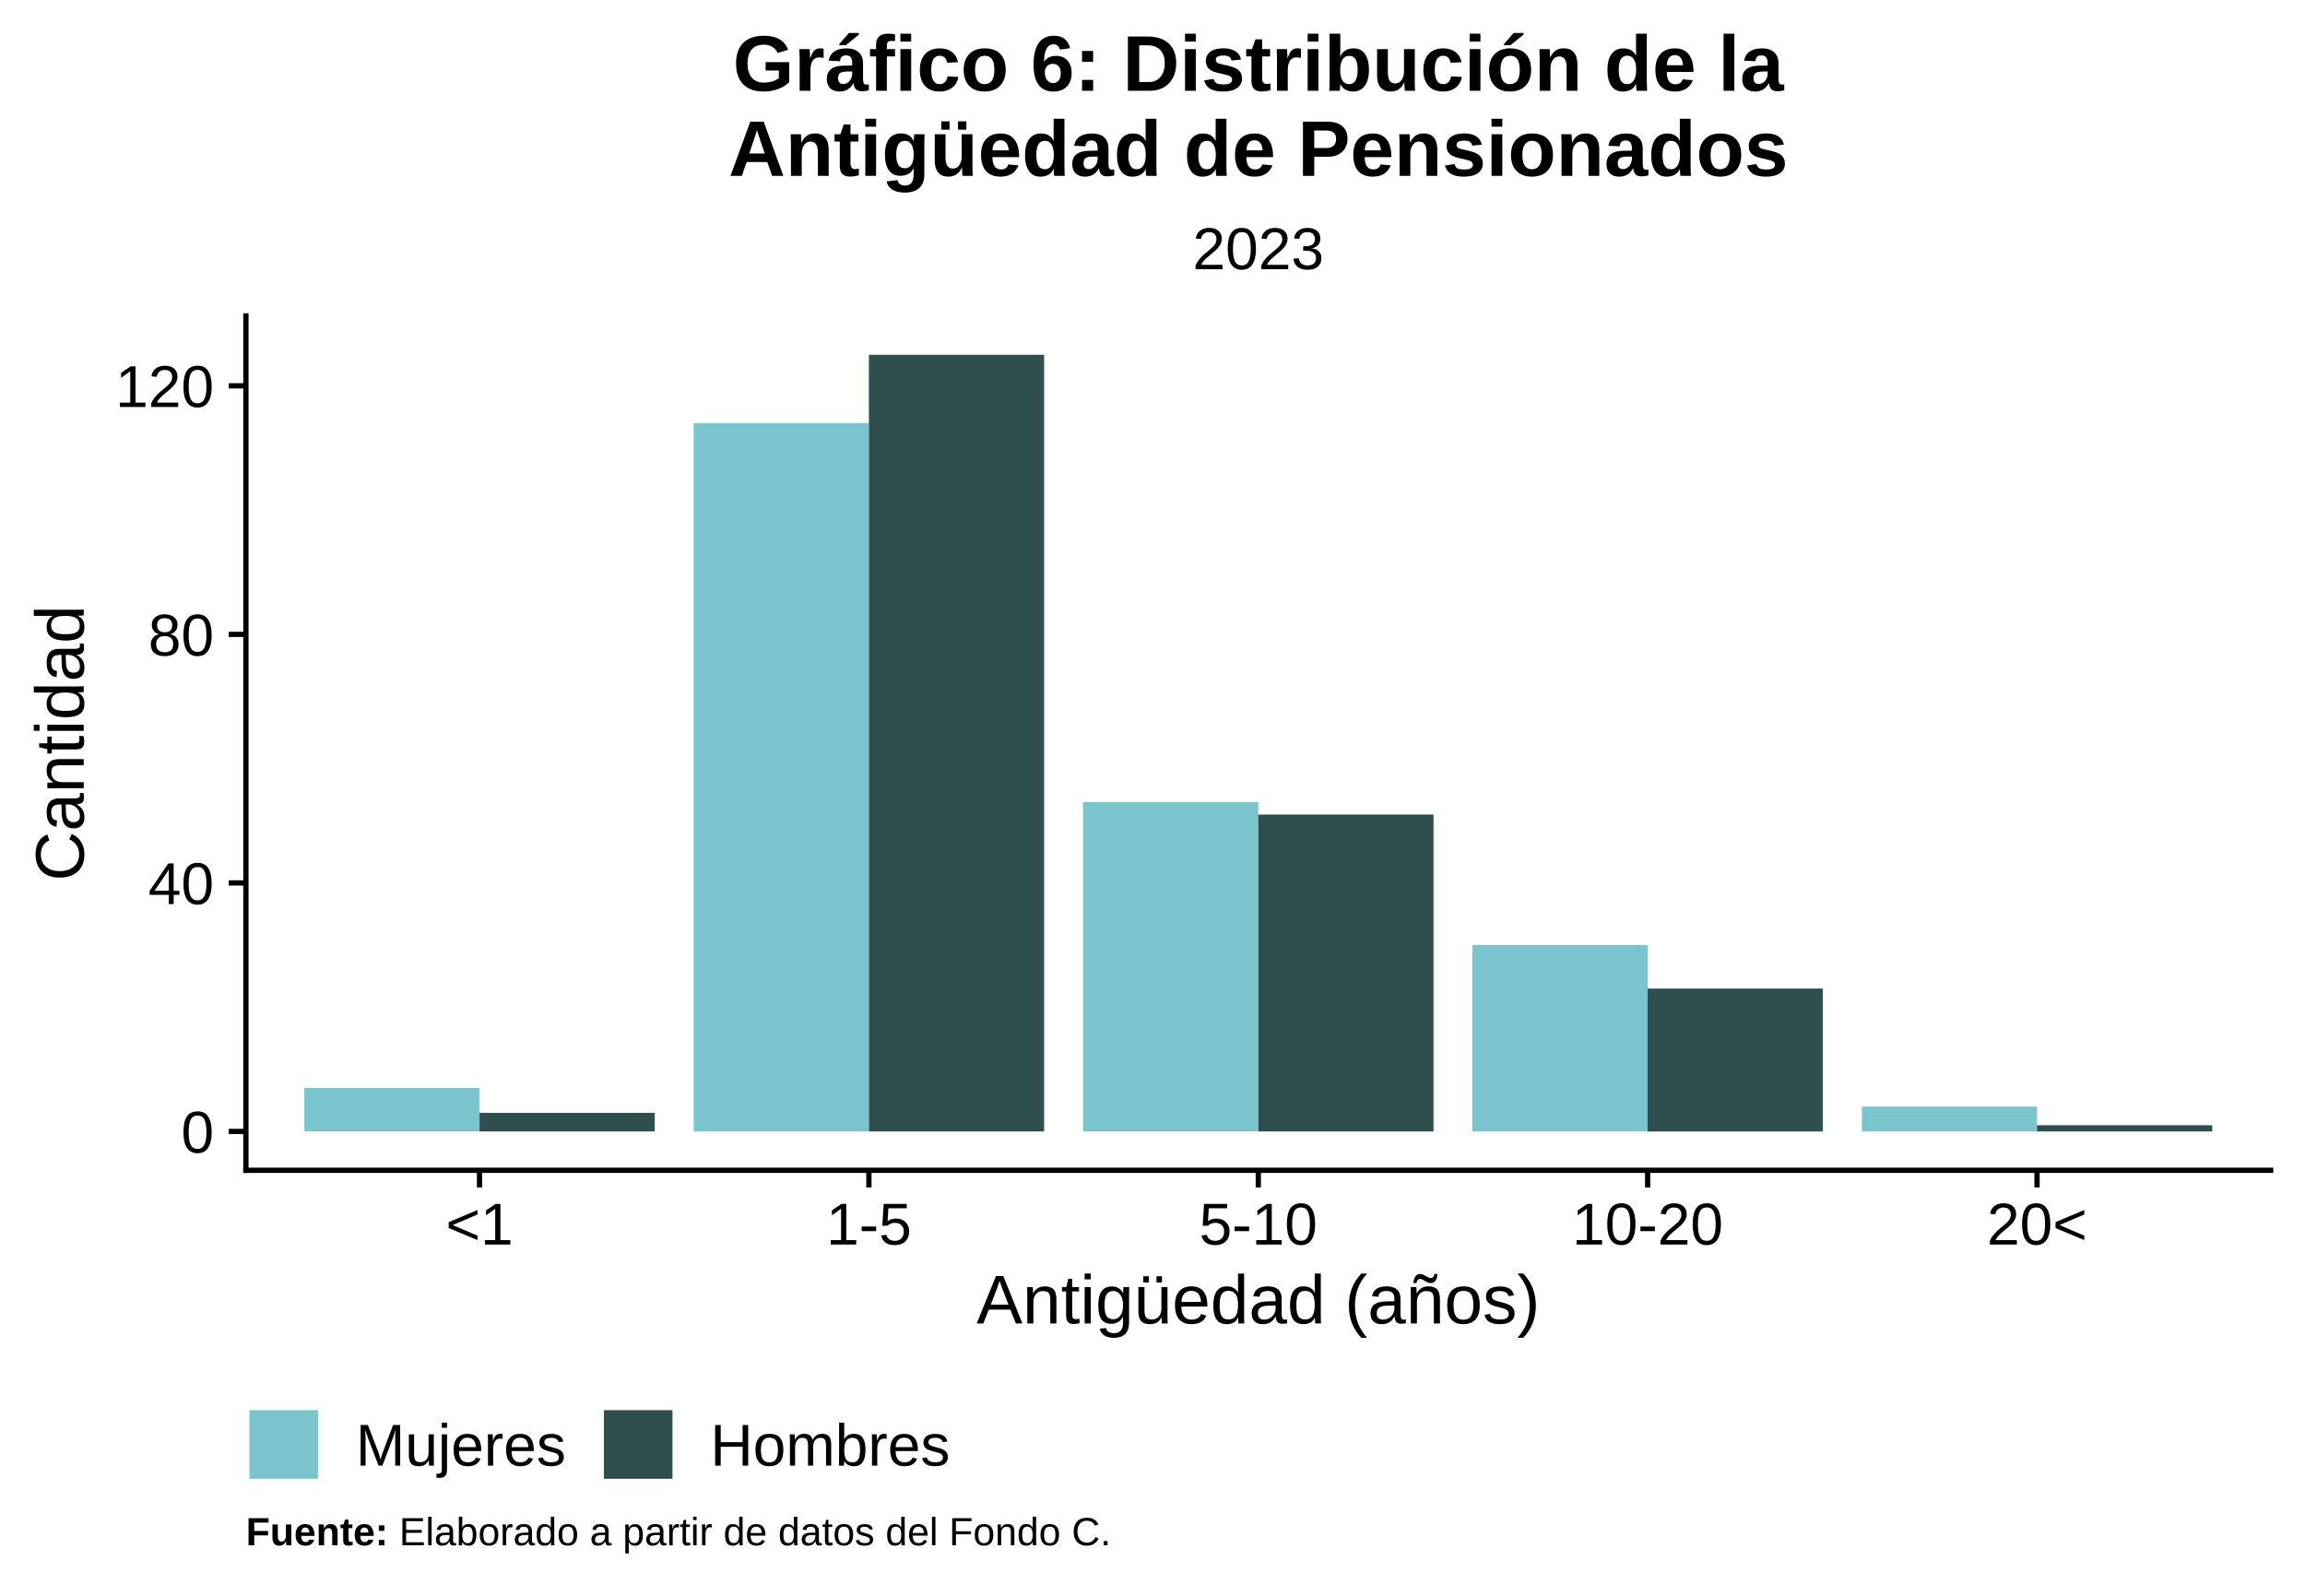
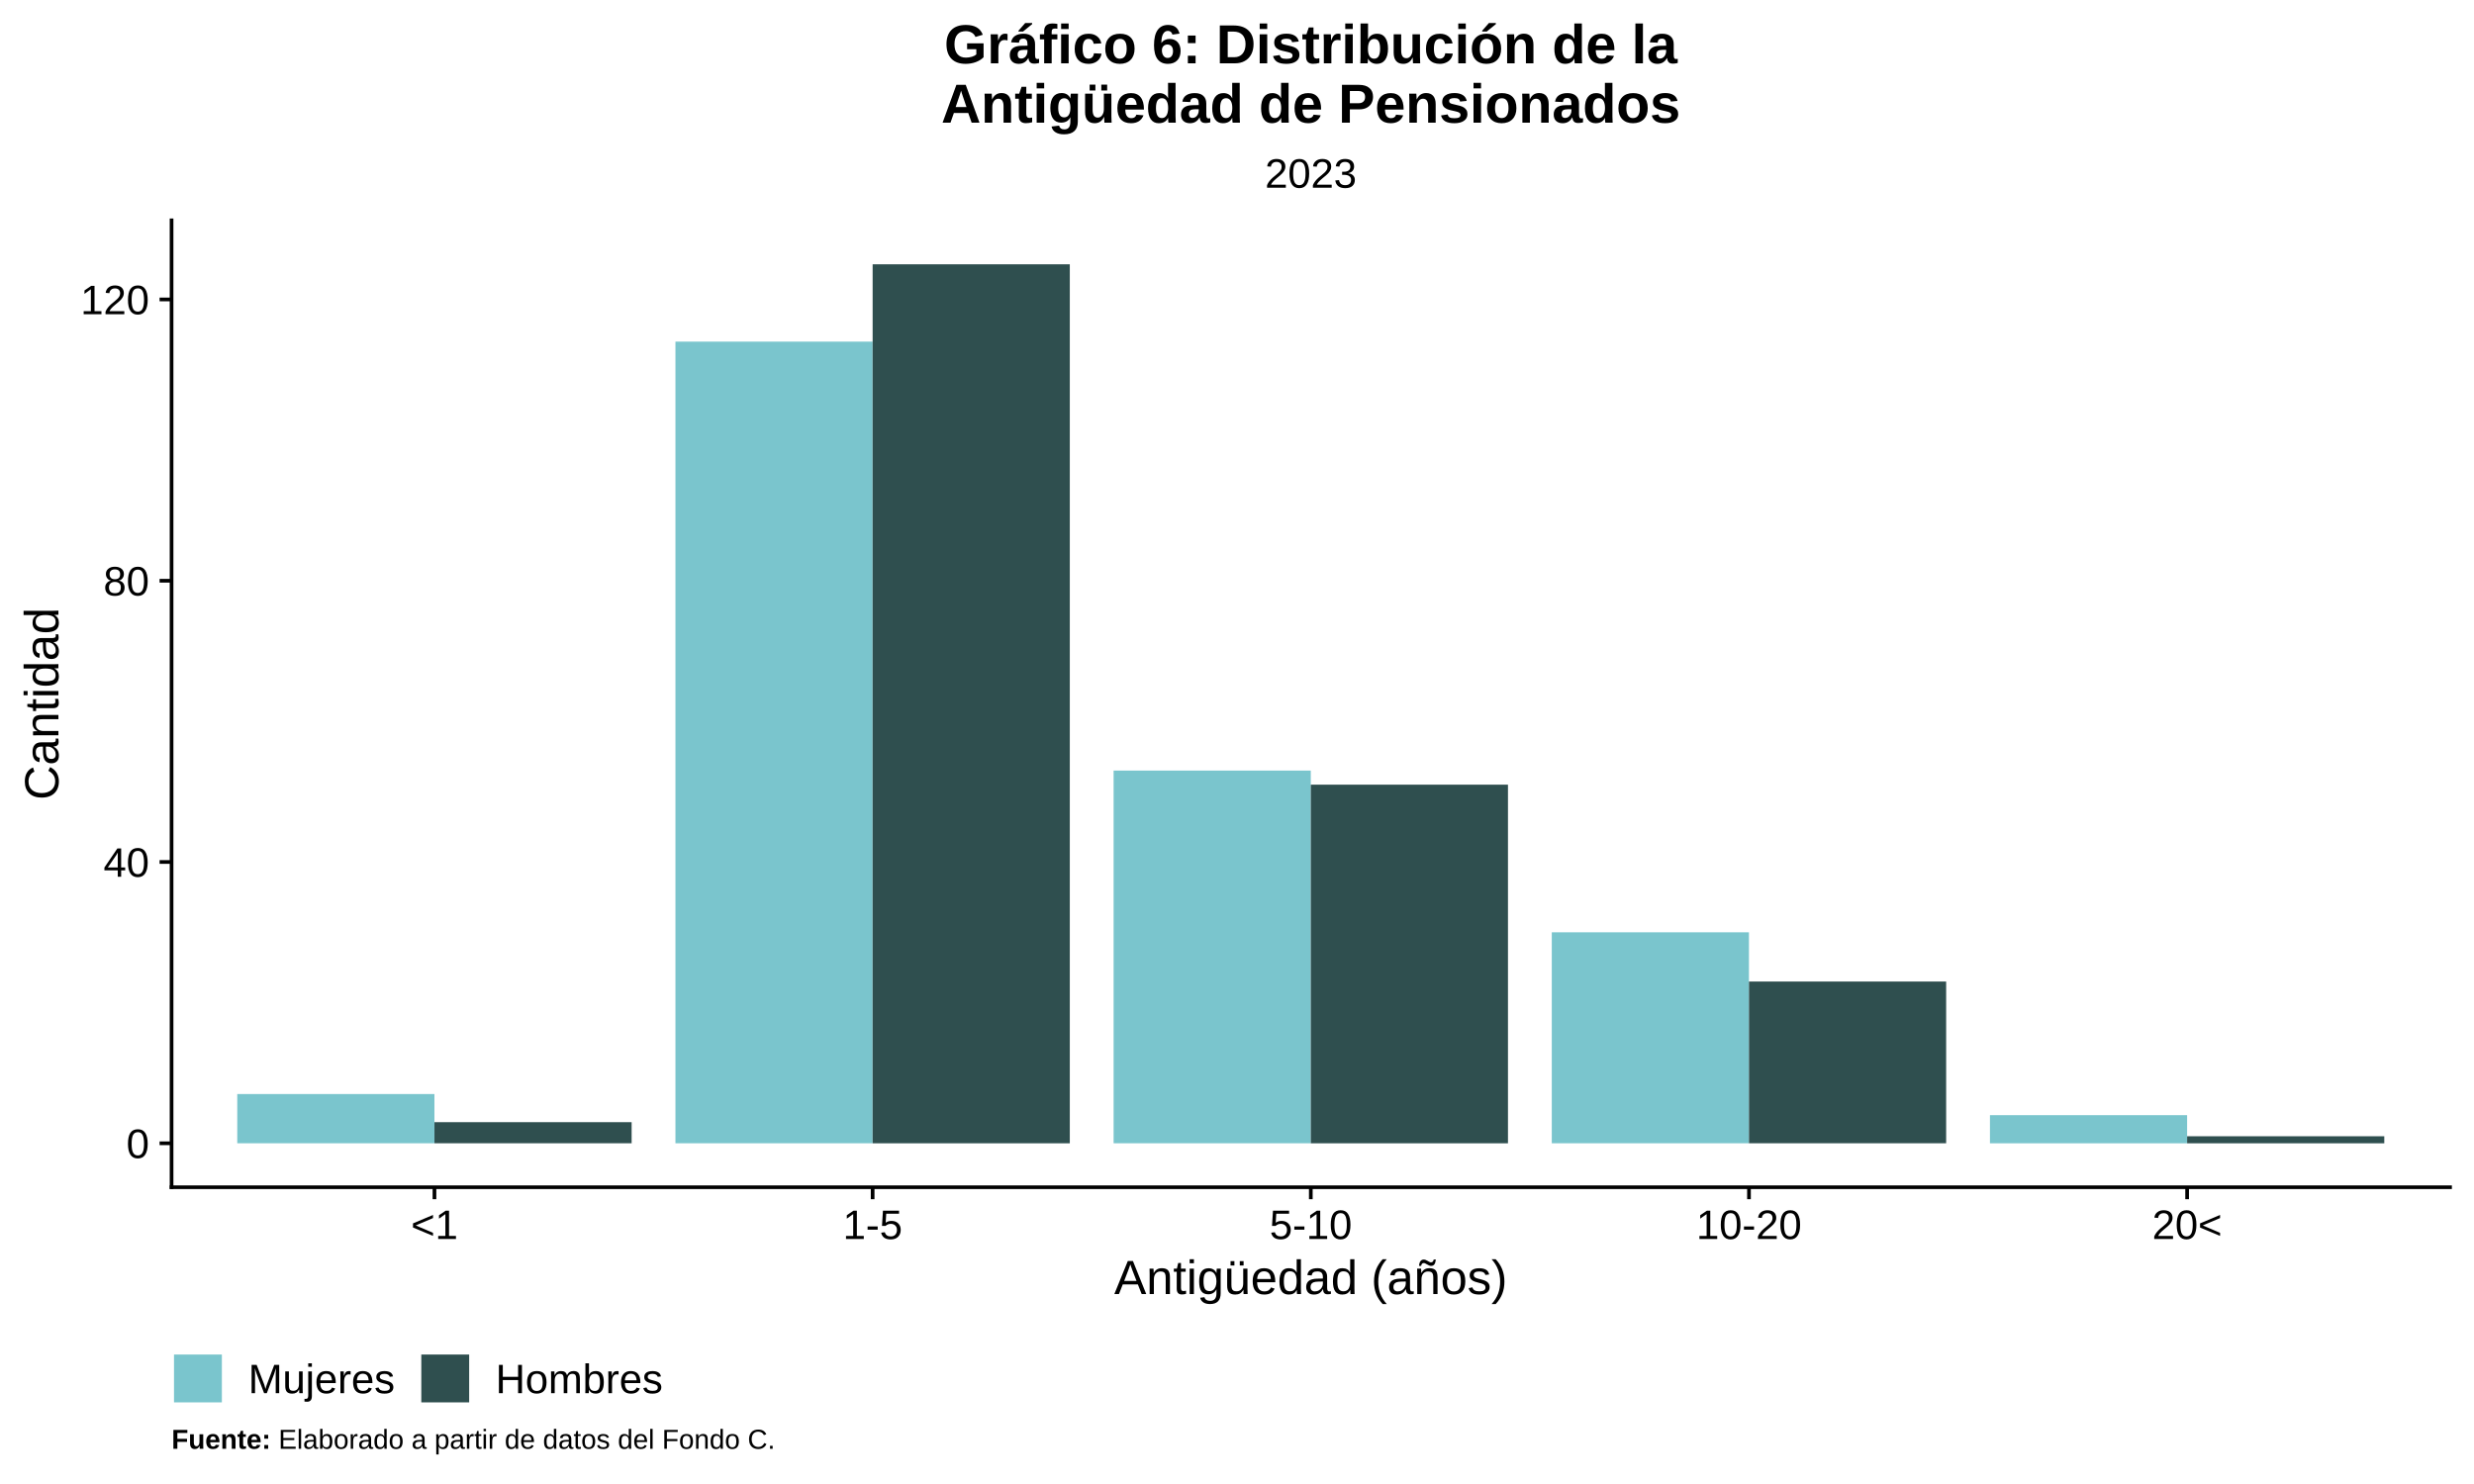
- <svg xmlns="http://www.w3.org/2000/svg" class="svglite" width="468.00pt" height="324.00pt" viewBox="0 0 468.00 324.00">
+ <svg xmlns="http://www.w3.org/2000/svg" class="svglite" width="720.00pt" height="432.00pt" viewBox="0 0 720.00 432.00">
  <defs>
    <style type="text/css">
    .svglite line, .svglite polyline, .svglite polygon, .svglite path, .svglite rect, .svglite circle {
      fill: none;
      stroke: #000000;
      stroke-linecap: round;
      stroke-linejoin: round;
      stroke-miterlimit: 10.00;
    }
    .svglite text {
      white-space: pre;
    }
  </style>
  </defs>
  <rect width="100%" height="100%" style="stroke: none; fill: none;" />
  <defs>
-     <clipPath id="cpMC4wMHw0NjguMDB8MC4wMHwzMjQuMDA=">
-       <rect x="0.00" y="0.00" width="468.00" height="324.00" />
+     <clipPath id="cpMC4wMHw3MjAuMDB8MC4wMHw0MzIuMDA=">
+       <rect x="0.00" y="0.00" width="720.00" height="432.00" />
    </clipPath>
  </defs>
-   <g clip-path="url(#cpMC4wMHw0NjguMDB8MC4wMHwzMjQuMDA=)">
+   <g clip-path="url(#cpMC4wMHw3MjAuMDB8MC4wMHw0MzIuMDA=)">
</g>
  <defs>
-     <clipPath id="cpNDkuOTN8NDYxLjAzfDY0LjE0fDIzNy42MQ==">
-       <rect x="49.93" y="64.14" width="411.10" height="173.46" />
+     <clipPath id="cpNDkuOTN8NzEzLjAzfDY0LjE0fDM0NS42MQ==">
+       <rect x="49.93" y="64.14" width="663.10" height="281.46" />
    </clipPath>
  </defs>
-   <g clip-path="url(#cpNDkuOTN8NDYxLjAzfDY0LjE0fDIzNy42MQ==)">
-     <rect x="61.79" y="220.89" width="35.58" height="8.83" style="stroke-width: 1.07; stroke: none; stroke-linecap: butt; stroke-linejoin: miter; fill: #7AC5CD;" />
-     <rect x="97.36" y="225.94" width="35.58" height="3.78" style="stroke-width: 1.07; stroke: none; stroke-linecap: butt; stroke-linejoin: miter; fill: #2F4F4F;" />
-     <rect x="140.84" y="85.91" width="35.58" height="143.82" style="stroke-width: 1.07; stroke: none; stroke-linecap: butt; stroke-linejoin: miter; fill: #7AC5CD;" />
-     <rect x="176.42" y="72.03" width="35.58" height="157.69" style="stroke-width: 1.07; stroke: none; stroke-linecap: butt; stroke-linejoin: miter; fill: #2F4F4F;" />
-     <rect x="219.90" y="162.86" width="35.58" height="66.86" style="stroke-width: 1.07; stroke: none; stroke-linecap: butt; stroke-linejoin: miter; fill: #7AC5CD;" />
-     <rect x="255.48" y="165.38" width="35.58" height="64.34" style="stroke-width: 1.07; stroke: none; stroke-linecap: butt; stroke-linejoin: miter; fill: #2F4F4F;" />
-     <rect x="298.96" y="191.88" width="35.58" height="37.85" style="stroke-width: 1.07; stroke: none; stroke-linecap: butt; stroke-linejoin: miter; fill: #7AC5CD;" />
-     <rect x="334.53" y="200.71" width="35.58" height="29.02" style="stroke-width: 1.07; stroke: none; stroke-linecap: butt; stroke-linejoin: miter; fill: #2F4F4F;" />
-     <rect x="378.02" y="224.68" width="35.58" height="5.05" style="stroke-width: 1.07; stroke: none; stroke-linecap: butt; stroke-linejoin: miter; fill: #7AC5CD;" />
-     <rect x="413.59" y="228.46" width="35.58" height="1.26" style="stroke-width: 1.07; stroke: none; stroke-linecap: butt; stroke-linejoin: miter; fill: #2F4F4F;" />
+   <g clip-path="url(#cpNDkuOTN8NzEzLjAzfDY0LjE0fDM0NS42MQ==)">
+     <rect x="69.05" y="318.48" width="57.38" height="14.33" style="stroke-width: 1.07; stroke: none; stroke-linecap: butt; stroke-linejoin: miter; fill: #7AC5CD;" />
+     <rect x="126.44" y="326.67" width="57.38" height="6.14" style="stroke-width: 1.07; stroke: none; stroke-linecap: butt; stroke-linejoin: miter; fill: #2F4F4F;" />
+     <rect x="196.57" y="99.45" width="57.38" height="233.36" style="stroke-width: 1.07; stroke: none; stroke-linecap: butt; stroke-linejoin: miter; fill: #7AC5CD;" />
+     <rect x="253.96" y="76.94" width="57.38" height="255.88" style="stroke-width: 1.07; stroke: none; stroke-linecap: butt; stroke-linejoin: miter; fill: #2F4F4F;" />
+     <rect x="324.09" y="224.32" width="57.38" height="108.49" style="stroke-width: 1.07; stroke: none; stroke-linecap: butt; stroke-linejoin: miter; fill: #7AC5CD;" />
+     <rect x="381.48" y="228.42" width="57.38" height="104.40" style="stroke-width: 1.07; stroke: none; stroke-linecap: butt; stroke-linejoin: miter; fill: #2F4F4F;" />
+     <rect x="451.61" y="271.40" width="57.38" height="61.41" style="stroke-width: 1.07; stroke: none; stroke-linecap: butt; stroke-linejoin: miter; fill: #7AC5CD;" />
+     <rect x="509.00" y="285.73" width="57.38" height="47.08" style="stroke-width: 1.07; stroke: none; stroke-linecap: butt; stroke-linejoin: miter; fill: #2F4F4F;" />
+     <rect x="579.13" y="324.63" width="57.38" height="8.19" style="stroke-width: 1.07; stroke: none; stroke-linecap: butt; stroke-linejoin: miter; fill: #7AC5CD;" />
+     <rect x="636.51" y="330.77" width="57.38" height="2.05" style="stroke-width: 1.07; stroke: none; stroke-linecap: butt; stroke-linejoin: miter; fill: #2F4F4F;" />
  </g>
-   <g clip-path="url(#cpMC4wMHw0NjguMDB8MC4wMHwzMjQuMDA=)">
-     <polyline points="49.93,237.61 49.93,64.14 " style="stroke-width: 1.07; stroke-linecap: square;" />
-     <text x="43.45" y="234.02" text-anchor="end" style="font-size: 12.00px; font-family: &quot;Arial&quot;;" textLength="6.67px" lengthAdjust="spacingAndGlyphs">0</text>
-     <text x="43.45" y="183.56" text-anchor="end" style="font-size: 12.00px; font-family: &quot;Arial&quot;;" textLength="13.35px" lengthAdjust="spacingAndGlyphs">40</text>
-     <text x="43.45" y="133.10" text-anchor="end" style="font-size: 12.00px; font-family: &quot;Arial&quot;;" textLength="13.35px" lengthAdjust="spacingAndGlyphs">80</text>
-     <text x="43.45" y="82.63" text-anchor="end" style="font-size: 12.00px; font-family: &quot;Arial&quot;;" textLength="20.02px" lengthAdjust="spacingAndGlyphs">120</text>
-     <polyline points="46.44,229.72 49.93,229.72 " style="stroke-width: 1.07; stroke-linecap: butt;" />
-     <polyline points="46.44,179.26 49.93,179.26 " style="stroke-width: 1.07; stroke-linecap: butt;" />
-     <polyline points="46.44,128.80 49.93,128.80 " style="stroke-width: 1.07; stroke-linecap: butt;" />
-     <polyline points="46.44,78.34 49.93,78.34 " style="stroke-width: 1.07; stroke-linecap: butt;" />
-     <polyline points="49.93,237.61 461.03,237.61 " style="stroke-width: 1.07; stroke-linecap: square;" />
-     <polyline points="97.36,241.09 97.36,237.61 " style="stroke-width: 1.07; stroke-linecap: butt;" />
-     <polyline points="176.42,241.09 176.42,237.61 " style="stroke-width: 1.07; stroke-linecap: butt;" />
-     <polyline points="255.48,241.09 255.48,237.61 " style="stroke-width: 1.07; stroke-linecap: butt;" />
-     <polyline points="334.53,241.09 334.53,237.61 " style="stroke-width: 1.07; stroke-linecap: butt;" />
-     <polyline points="413.59,241.09 413.59,237.61 " style="stroke-width: 1.07; stroke-linecap: butt;" />
-     <text x="97.36" y="252.68" text-anchor="middle" style="font-size: 12.00px; font-family: &quot;Arial&quot;;" textLength="13.69px" lengthAdjust="spacingAndGlyphs">&lt;1</text>
-     <text x="176.42" y="252.68" text-anchor="middle" style="font-size: 12.00px; font-family: &quot;Arial&quot;;" textLength="17.34px" lengthAdjust="spacingAndGlyphs">1-5</text>
-     <text x="255.48" y="252.68" text-anchor="middle" style="font-size: 12.00px; font-family: &quot;Arial&quot;;" textLength="24.02px" lengthAdjust="spacingAndGlyphs">5-10</text>
-     <text x="334.53" y="252.68" text-anchor="middle" style="font-size: 12.00px; font-family: &quot;Arial&quot;;" textLength="30.69px" lengthAdjust="spacingAndGlyphs">10-20</text>
-     <text x="413.59" y="252.68" text-anchor="middle" style="font-size: 12.00px; font-family: &quot;Arial&quot;;" textLength="20.36px" lengthAdjust="spacingAndGlyphs">20&lt;</text>
-     <text x="255.48" y="268.71" text-anchor="middle" style="font-size: 14.00px; font-family: &quot;Arial&quot;;" textLength="114.37px" lengthAdjust="spacingAndGlyphs">Antigüedad (años)</text>
-     <text transform="translate(17.00,150.88) rotate(-90)" text-anchor="middle" style="font-size: 14.00px; font-family: &quot;Arial&quot;;" textLength="56.02px" lengthAdjust="spacingAndGlyphs">Cantidad</text>
-     <rect x="50.64" y="286.31" width="13.93" height="13.93" style="stroke-width: 1.07; stroke: none; stroke-linecap: butt; stroke-linejoin: miter; fill: #7AC5CD;" />
-     <rect x="122.61" y="286.31" width="13.93" height="13.93" style="stroke-width: 1.07; stroke: none; stroke-linecap: butt; stroke-linejoin: miter; fill: #2F4F4F;" />
-     <text x="72.24" y="297.57" style="font-size: 12.00px; font-family: &quot;Arial&quot;;" textLength="42.69px" lengthAdjust="spacingAndGlyphs">Mujeres</text>
-     <text x="144.22" y="297.57" style="font-size: 12.00px; font-family: &quot;Arial&quot;;" textLength="48.69px" lengthAdjust="spacingAndGlyphs">Hombres</text>
-     <text x="255.48" y="54.65" text-anchor="middle" style="font-size: 12.00px; font-family: &quot;Arial&quot;;" textLength="26.70px" lengthAdjust="spacingAndGlyphs">2023</text>
-     <text x="255.48" y="18.43" text-anchor="middle" style="font-size: 16.00px; font-weight: bold; font-family: &quot;Arial&quot;;" textLength="217.78px" lengthAdjust="spacingAndGlyphs">Gráfico 6: Distribución de la </text>
-     <text x="255.48" y="35.71" text-anchor="middle" style="font-size: 16.00px; font-weight: bold; font-family: &quot;Arial&quot;;" textLength="218.94px" lengthAdjust="spacingAndGlyphs"> Antigüedad de Pensionados</text>
-     <text x="49.93" y="313.75" style="font-size: 8.00px; font-weight: bold; font-family: &quot;Arial&quot;;" textLength="31.12px" lengthAdjust="spacingAndGlyphs">Fuente: </text>
-     <text x="81.05" y="313.75" style="font-size: 8.00px; font-family: &quot;Arial&quot;;" textLength="144.57px" lengthAdjust="spacingAndGlyphs">Elaborado a partir de datos del Fondo C.</text>
+   <g clip-path="url(#cpMC4wMHw3MjAuMDB8MC4wMHw0MzIuMDA=)">
+     <polyline points="49.93,345.61 49.93,64.14 " style="stroke-width: 1.07; stroke-linecap: square;" />
+     <text x="43.45" y="337.11" text-anchor="end" style="font-size: 12.00px; font-family: &quot;Arial&quot;;" textLength="6.67px" lengthAdjust="spacingAndGlyphs">0</text>
+     <text x="43.45" y="255.23" text-anchor="end" style="font-size: 12.00px; font-family: &quot;Arial&quot;;" textLength="13.35px" lengthAdjust="spacingAndGlyphs">40</text>
+     <text x="43.45" y="173.35" text-anchor="end" style="font-size: 12.00px; font-family: &quot;Arial&quot;;" textLength="13.35px" lengthAdjust="spacingAndGlyphs">80</text>
+     <text x="43.45" y="91.47" text-anchor="end" style="font-size: 12.00px; font-family: &quot;Arial&quot;;" textLength="20.02px" lengthAdjust="spacingAndGlyphs">120</text>
+     <polyline points="46.44,332.81 49.93,332.81 " style="stroke-width: 1.07; stroke-linecap: butt;" />
+     <polyline points="46.44,250.93 49.93,250.93 " style="stroke-width: 1.07; stroke-linecap: butt;" />
+     <polyline points="46.44,169.05 49.93,169.05 " style="stroke-width: 1.07; stroke-linecap: butt;" />
+     <polyline points="46.44,87.17 49.93,87.17 " style="stroke-width: 1.07; stroke-linecap: butt;" />
+     <polyline points="49.93,345.61 713.03,345.61 " style="stroke-width: 1.07; stroke-linecap: square;" />
+     <polyline points="126.44,349.09 126.44,345.61 " style="stroke-width: 1.07; stroke-linecap: butt;" />
+     <polyline points="253.96,349.09 253.96,345.61 " style="stroke-width: 1.07; stroke-linecap: butt;" />
+     <polyline points="381.48,349.09 381.48,345.61 " style="stroke-width: 1.07; stroke-linecap: butt;" />
+     <polyline points="509.00,349.09 509.00,345.61 " style="stroke-width: 1.07; stroke-linecap: butt;" />
+     <polyline points="636.51,349.09 636.51,345.61 " style="stroke-width: 1.07; stroke-linecap: butt;" />
+     <text x="126.44" y="360.68" text-anchor="middle" style="font-size: 12.00px; font-family: &quot;Arial&quot;;" textLength="13.69px" lengthAdjust="spacingAndGlyphs">&lt;1</text>
+     <text x="253.96" y="360.68" text-anchor="middle" style="font-size: 12.00px; font-family: &quot;Arial&quot;;" textLength="17.34px" lengthAdjust="spacingAndGlyphs">1-5</text>
+     <text x="381.48" y="360.68" text-anchor="middle" style="font-size: 12.00px; font-family: &quot;Arial&quot;;" textLength="24.02px" lengthAdjust="spacingAndGlyphs">5-10</text>
+     <text x="509.00" y="360.68" text-anchor="middle" style="font-size: 12.00px; font-family: &quot;Arial&quot;;" textLength="30.69px" lengthAdjust="spacingAndGlyphs">10-20</text>
+     <text x="636.51" y="360.68" text-anchor="middle" style="font-size: 12.00px; font-family: &quot;Arial&quot;;" textLength="20.36px" lengthAdjust="spacingAndGlyphs">20&lt;</text>
+     <text x="381.48" y="376.71" text-anchor="middle" style="font-size: 14.00px; font-family: &quot;Arial&quot;;" textLength="114.37px" lengthAdjust="spacingAndGlyphs">Antigüedad (años)</text>
+     <text transform="translate(17.00,204.88) rotate(-90)" text-anchor="middle" style="font-size: 14.00px; font-family: &quot;Arial&quot;;" textLength="56.02px" lengthAdjust="spacingAndGlyphs">Cantidad</text>
+     <rect x="50.64" y="394.31" width="13.93" height="13.93" style="stroke-width: 1.07; stroke: none; stroke-linecap: butt; stroke-linejoin: miter; fill: #7AC5CD;" />
+     <rect x="122.61" y="394.31" width="13.93" height="13.93" style="stroke-width: 1.07; stroke: none; stroke-linecap: butt; stroke-linejoin: miter; fill: #2F4F4F;" />
+     <text x="72.24" y="405.57" style="font-size: 12.00px; font-family: &quot;Arial&quot;;" textLength="42.69px" lengthAdjust="spacingAndGlyphs">Mujeres</text>
+     <text x="144.22" y="405.57" style="font-size: 12.00px; font-family: &quot;Arial&quot;;" textLength="48.69px" lengthAdjust="spacingAndGlyphs">Hombres</text>
+     <text x="381.48" y="54.65" text-anchor="middle" style="font-size: 12.00px; font-family: &quot;Arial&quot;;" textLength="26.70px" lengthAdjust="spacingAndGlyphs">2023</text>
+     <text x="381.48" y="18.43" text-anchor="middle" style="font-size: 16.00px; font-weight: bold; font-family: &quot;Arial&quot;;" textLength="217.78px" lengthAdjust="spacingAndGlyphs">Gráfico 6: Distribución de la </text>
+     <text x="381.48" y="35.71" text-anchor="middle" style="font-size: 16.00px; font-weight: bold; font-family: &quot;Arial&quot;;" textLength="218.94px" lengthAdjust="spacingAndGlyphs"> Antigüedad de Pensionados</text>
+     <text x="49.93" y="421.75" style="font-size: 8.00px; font-weight: bold; font-family: &quot;Arial&quot;;" textLength="31.12px" lengthAdjust="spacingAndGlyphs">Fuente: </text>
+     <text x="81.05" y="421.75" style="font-size: 8.00px; font-family: &quot;Arial&quot;;" textLength="144.57px" lengthAdjust="spacingAndGlyphs">Elaborado a partir de datos del Fondo C.</text>
  </g>
</svg>
